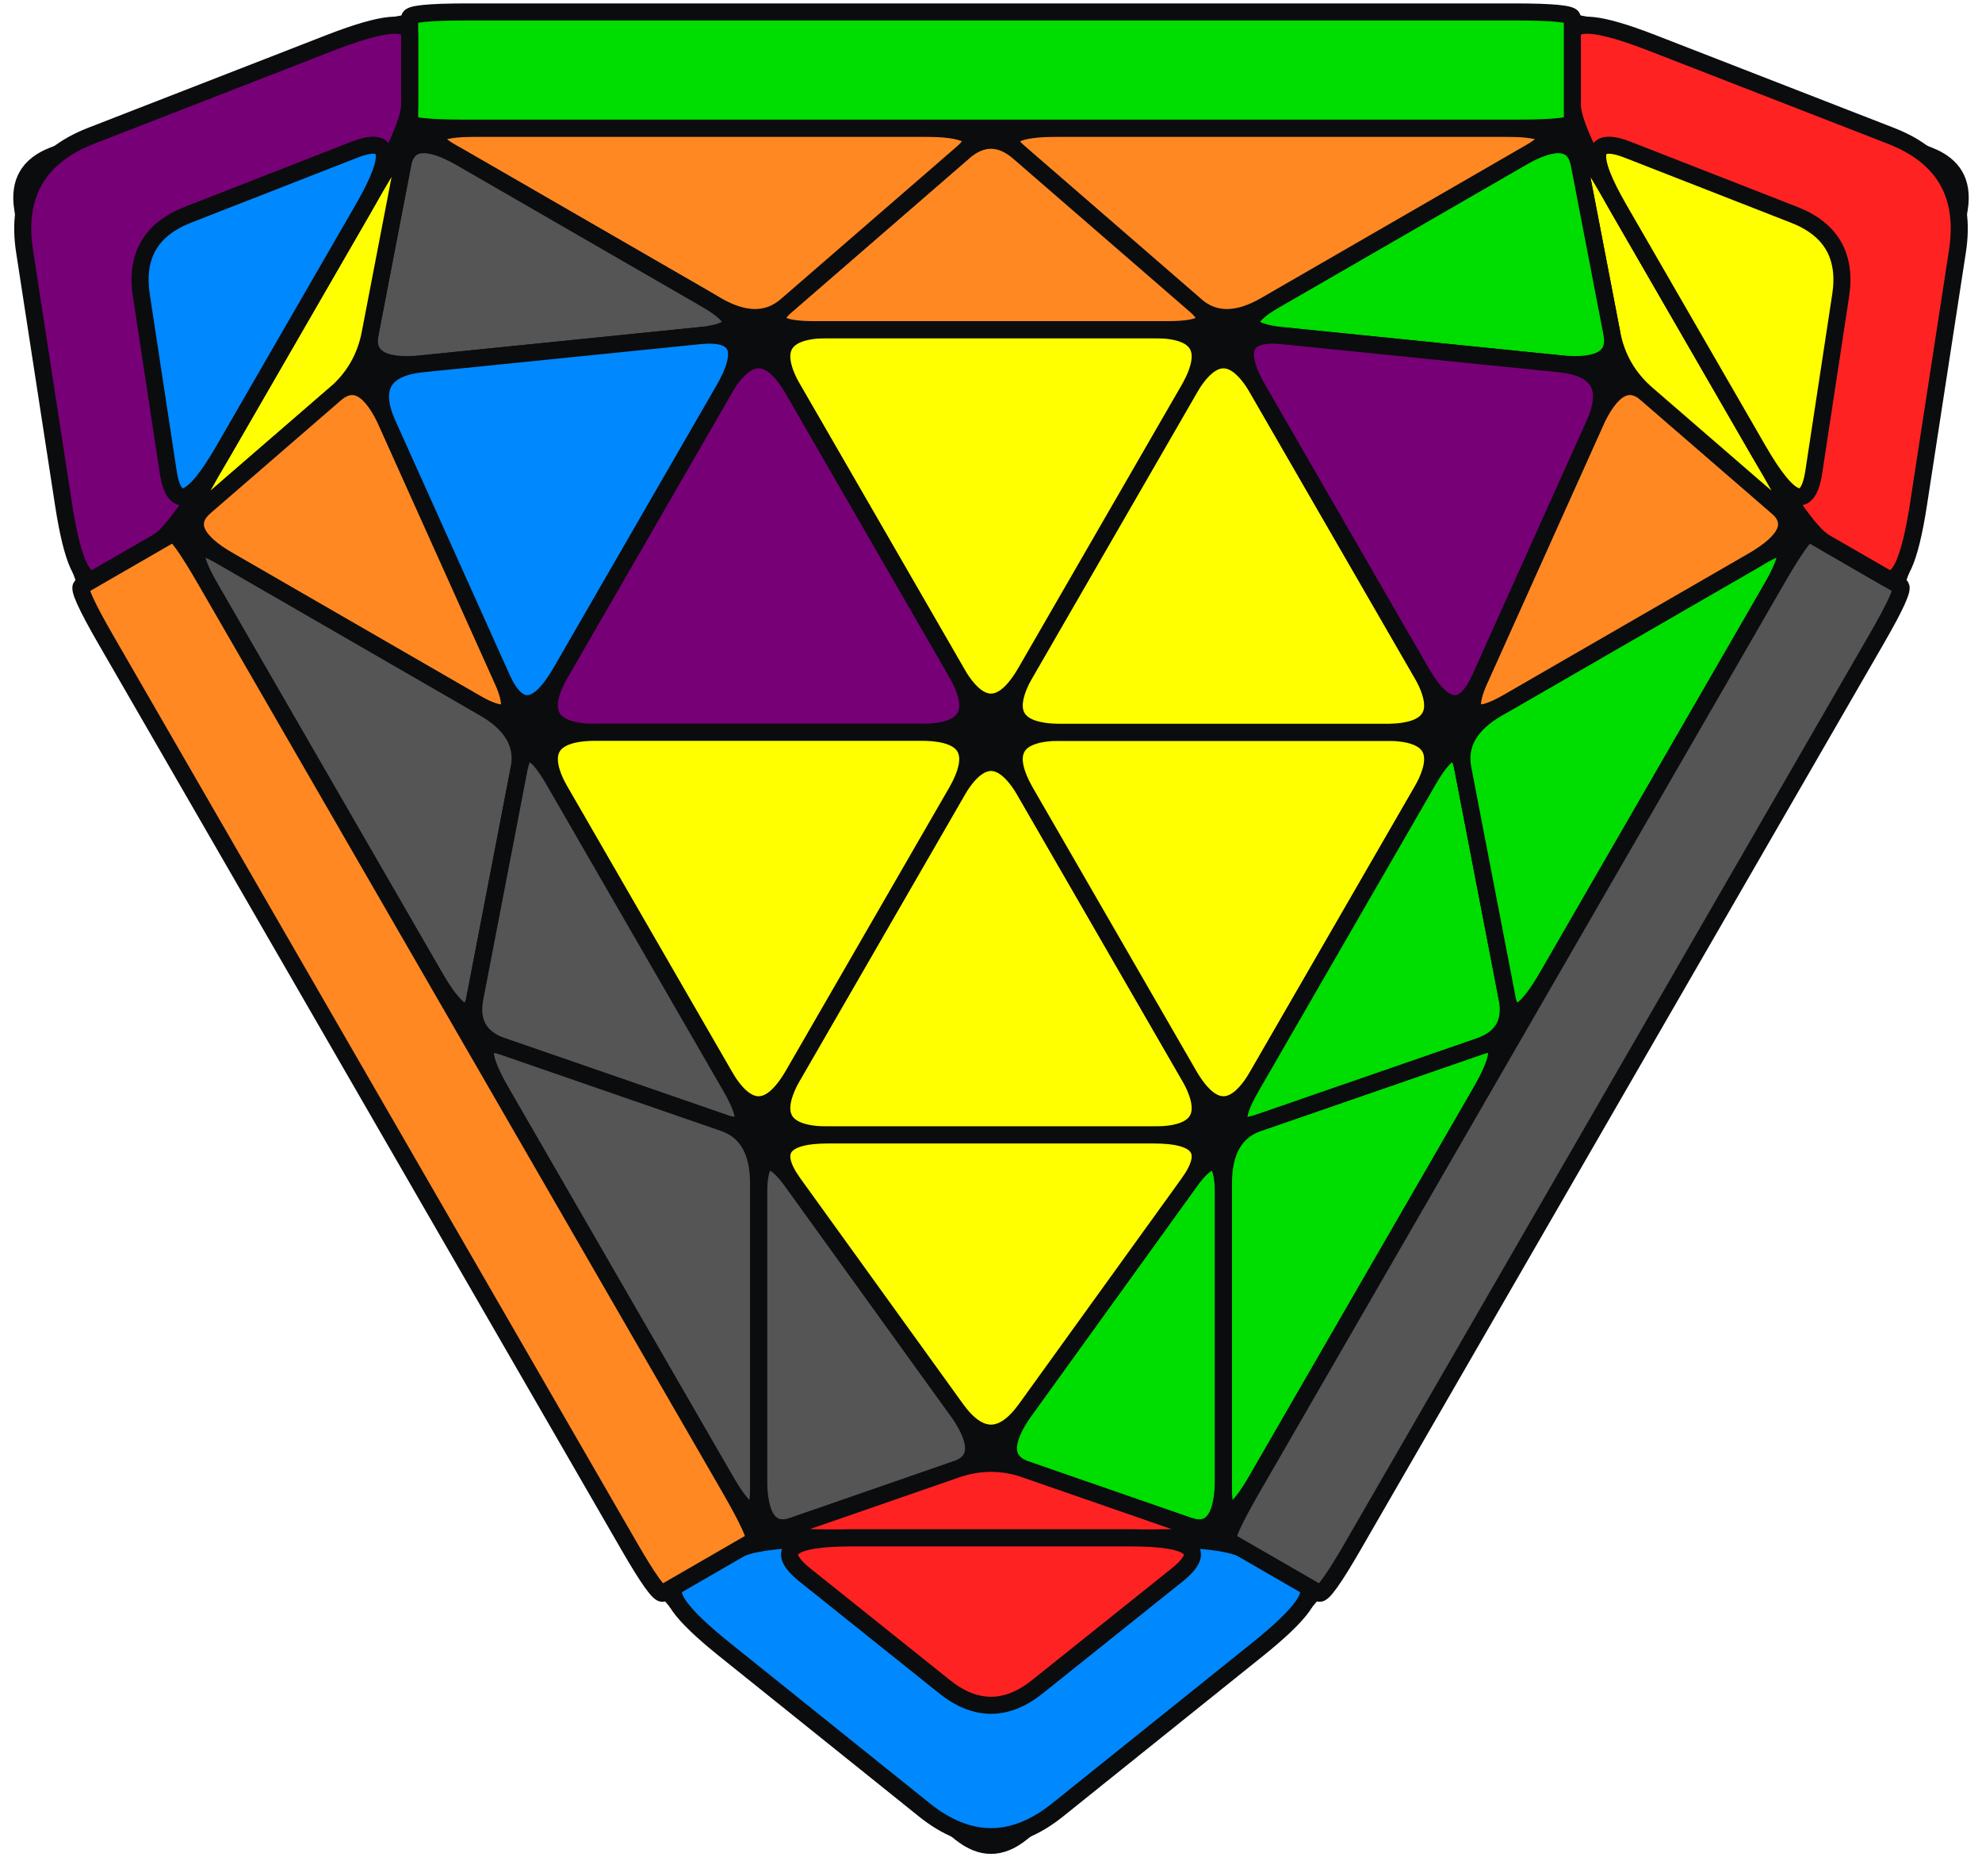
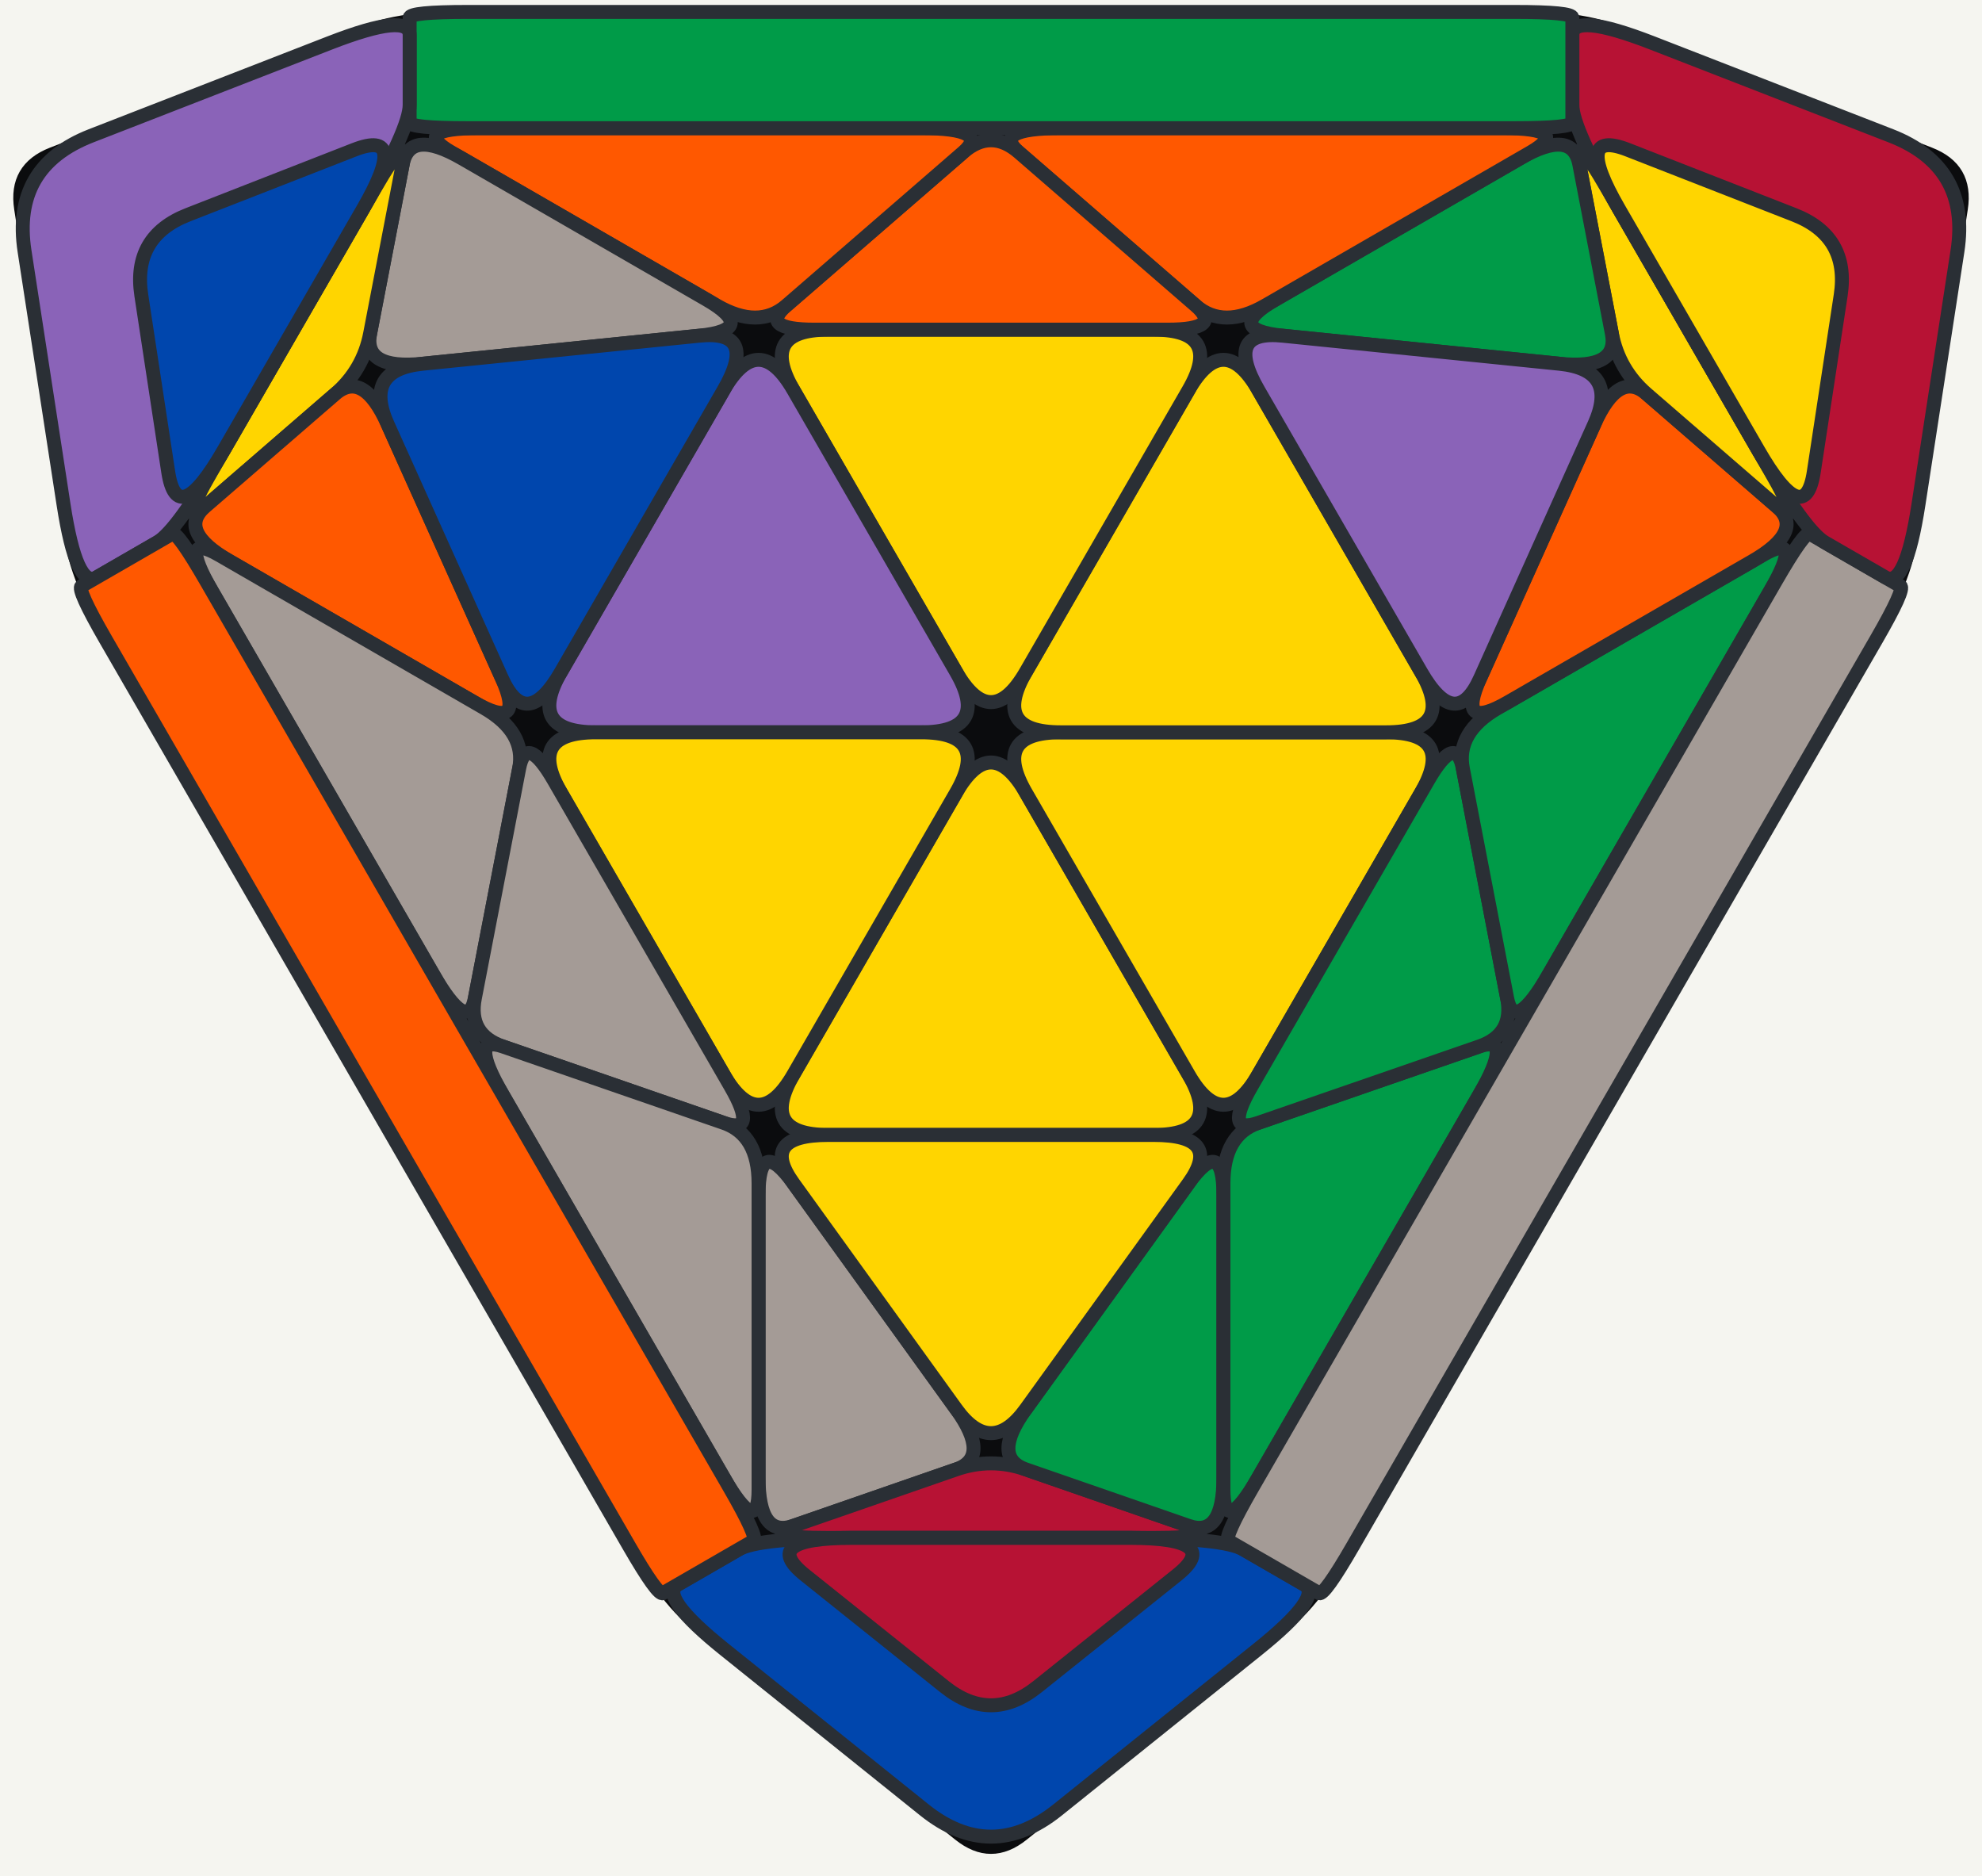
<svg xmlns="http://www.w3.org/2000/svg" viewBox="-12.79 -9.45 25.58 24.2" role="img" aria-label="PF 8 PF case, FTO 3-Look L3T case diagram">
+   <rect x="-14.79" y="-11.45" width="29.58" height="28.2" fill="#f5f5f0" rx="2.5" />
  <path d="M-3.869 11.491L-0.430 14.251Q0.000 14.596,0.430 14.251L3.869 11.491 L0.430 14.251L3.869 11.491Q4.299 11.146,5.049 9.847L11.052 -0.550 L5.049 9.847L11.052 -0.550Q11.802 -1.850,11.886 -2.395L12.557 -6.753 L11.886 -2.395L12.557 -6.753Q12.641 -7.298,12.127 -7.498L8.017 -9.096 L12.127 -7.498L8.017 -9.096Q7.503 -9.296,6.003 -9.296L-6.003 -9.296 L6.003 -9.296L-6.003 -9.296Q-7.503 -9.296,-8.017 -9.096L-12.127 -7.498 L-8.017 -9.096L-12.127 -7.498Q-12.641 -7.298,-12.557 -6.753L-11.886 -2.395 L-12.557 -6.753L-11.886 -2.395Q-11.802 -1.850,-11.052 -0.550L-5.049 9.847 L-11.052 -0.550L-5.049 9.847Q-4.299 11.146,-3.869 11.491L-0.430 14.251Z" fill="#0b0c0e" stroke="#0b0c0e" stroke-width="0.1" stroke-linejoin="round" />
-   <path d="M-0.450 0.779L-2.550 4.417Q-3.000 5.196,-2.100 5.196L2.100 5.196 L-2.100 5.196L2.100 5.196Q3.000 5.196,2.550 4.417L0.450 0.779 L2.550 4.417L0.450 0.779Q0.000 0.000,-0.450 0.779L-2.550 4.417Z" fill="#ff0" stroke="#0b0c0e" stroke-width="0.22" stroke-linejoin="round" />
-   <path d="M-3.000 5.976L-3.000 9.616Q-3.000 10.396,-2.550 10.240L-0.450 9.512 L-2.550 10.240L-0.450 9.512Q0.000 9.356,-0.450 8.732L-2.550 5.820 L-0.450 8.732L-2.550 5.820Q-3.000 5.196,-3.000 5.976L-3.000 9.616Z" fill="#555" stroke="#0b0c0e" stroke-width="0.22" stroke-linejoin="round" />
-   <path d="M-2.100 10.396L2.100 10.396Q3.000 10.396,2.550 10.240L0.450 9.512 L2.550 10.240L0.450 9.512Q0.000 9.356,-0.450 9.512L-2.550 10.240 L-0.450 9.512L-2.550 10.240Q-3.000 10.396,-2.100 10.396L2.100 10.396Z" fill="#f22" stroke="#0b0c0e" stroke-width="0.22" stroke-linejoin="round" />
-   <path d="M3.000 9.616L3.000 5.976Q3.000 5.196,2.550 5.820L0.450 8.732 L2.550 5.820L0.450 8.732Q0.000 9.356,0.450 9.512L2.550 10.240 L0.450 9.512L2.550 10.240Q3.000 10.396,3.000 9.616L3.000 5.976Z" fill="#0d0" stroke="#0b0c0e" stroke-width="0.22" stroke-linejoin="round" />
-   <path d="M2.100 5.196L-2.100 5.196Q-3.000 5.196,-2.550 5.820L-0.450 8.732 L-2.550 5.820L-0.450 8.732Q0.000 9.356,0.450 8.732L2.550 5.820 L0.450 8.732L2.550 5.820Q3.000 5.196,2.100 5.196L-2.100 5.196Z" fill="#ff0" stroke="#0b0c0e" stroke-width="0.22" stroke-linejoin="round" />
-   <path d="M0.450 0.779L2.550 4.417Q3.000 5.196,3.450 4.417L5.550 0.779 L3.450 4.417L5.550 0.779Q6.000 0.000,5.100 0.000L0.900 0.000 L5.100 0.000L0.900 0.000Q0.000 0.000,0.450 0.779L2.550 4.417Z" fill="#ff0" stroke="#0b0c0e" stroke-width="0.22" stroke-linejoin="round" />
-   <path d="M3.000 5.820L3.000 9.772Q3.000 10.396,3.450 9.616L6.301 4.678 L3.450 9.616L6.301 4.678Q6.752 3.898,6.301 4.054L3.450 5.040 L6.301 4.054L3.450 5.040Q3.000 5.196,3.000 5.820L3.000 9.772Z" fill="#0d0" stroke="#0b0c0e" stroke-width="0.22" stroke-linejoin="round" />
-   <path d="M5.640 0.624L3.360 4.573Q3.000 5.196,3.450 5.040L6.301 4.054 L3.450 5.040L6.301 4.054Q6.752 3.898,6.661 3.430L6.090 0.468 L6.661 3.430L6.090 0.468Q6.000 0.000,5.640 0.624L3.360 4.573Z" fill="#0d0" stroke="#0b0c0e" stroke-width="0.22" stroke-linejoin="round" />
-   <path d="M6.090 0.468L6.661 3.430Q6.752 3.898,7.202 3.118L10.053 -1.820 L7.202 3.118L10.053 -1.820Q10.503 -2.600,9.963 -2.288L6.540 -0.312 L9.963 -2.288L6.540 -0.312Q6.000 0.000,6.090 0.468L6.661 3.430Z" fill="#0d0" stroke="#0b0c0e" stroke-width="0.22" stroke-linejoin="round" />
-   <path d="M-3.260 10.546L-4.039 10.996Q-4.299 11.146,-3.439 11.836L-0.860 13.906 L-3.439 11.836L-0.860 13.906Q0.000 14.596,0.860 13.906L3.439 11.836 L0.860 13.906L3.439 11.836Q4.299 11.146,4.039 10.996L3.260 10.546 L4.039 10.996L3.260 10.546Q3.000 10.396,1.800 10.396L-1.800 10.396 L1.800 10.396L-1.800 10.396Q-3.000 10.396,-3.260 10.546L-4.039 10.996Z" fill="#08f" stroke="#0b0c0e" stroke-width="0.22" stroke-linejoin="round" />
-   <path d="M-2.400 10.876L-0.600 12.316Q0.000 12.796,0.600 12.316L2.400 10.876 L0.600 12.316L2.400 10.876Q3.000 10.396,1.800 10.396L-1.800 10.396 L1.800 10.396L-1.800 10.396Q-3.000 10.396,-2.400 10.876L-0.600 12.316Z" fill="#f22" stroke="#0b0c0e" stroke-width="0.22" stroke-linejoin="round" />
-   <path d="M3.065 10.434L4.234 11.109Q4.299 11.146,4.674 10.496L11.427 -1.200 L4.674 10.496L11.427 -1.200Q11.802 -1.850,11.737 -1.887L10.568 -2.562 L11.737 -1.887L10.568 -2.562Q10.503 -2.600,10.128 -1.950L3.375 9.746 L10.128 -1.950L3.375 9.746Q3.000 10.396,3.065 10.434L4.234 11.109Z" fill="#555" stroke="#0b0c0e" stroke-width="0.22" stroke-linejoin="round" />
-   <path d="M0.900 0.000L5.100 0.000Q6.000 0.000,5.550 -0.779L3.450 -4.417 L5.550 -0.779L3.450 -4.417Q3.000 -5.196,2.550 -4.417L0.450 -0.779 L2.550 -4.417L0.450 -0.779Q-0.000 -0.000,0.900 0.000L5.100 0.000Z" fill="#ff0" stroke="#0b0c0e" stroke-width="0.22" stroke-linejoin="round" />
-   <path d="M6.675 -0.390L9.828 -2.210Q10.503 -2.600,10.143 -2.912L8.463 -4.366 L10.143 -2.912L8.463 -4.366Q8.103 -4.678,7.787 -3.976L6.315 -0.702 L7.787 -3.976L6.315 -0.702Q6.000 0.000,6.675 -0.390L9.828 -2.210Z" fill="#f82" stroke="#0b0c0e" stroke-width="0.22" stroke-linejoin="round" />
-   <path d="M10.053 -3.379L7.953 -7.017Q7.503 -7.796,7.593 -7.328L8.013 -5.146 L7.593 -7.328L8.013 -5.146Q8.103 -4.678,8.463 -4.366L10.143 -2.912 L8.463 -4.366L10.143 -2.912Q10.503 -2.600,10.053 -3.379L7.953 -7.017Z" fill="#ff0" stroke="#0b0c0e" stroke-width="0.22" stroke-linejoin="round" />
-   <path d="M6.828 -7.406L3.675 -5.586Q3.000 -5.196,3.765 -5.118L7.337 -4.756 L3.765 -5.118L7.337 -4.756Q8.103 -4.678,8.013 -5.146L7.593 -7.328 L8.013 -5.146L7.593 -7.328Q7.503 -7.796,6.828 -7.406L3.675 -5.586Z" fill="#0d0" stroke="#0b0c0e" stroke-width="0.22" stroke-linejoin="round" />
-   <path d="M3.450 -4.417L5.550 -0.779Q6.000 0.000,6.315 -0.702L7.787 -3.976 L6.315 -0.702L7.787 -3.976Q8.103 -4.678,7.337 -4.756L3.765 -5.118 L7.337 -4.756L3.765 -5.118Q3.000 -5.196,3.450 -4.417L5.550 -0.779Z" fill="#707" stroke="#0b0c0e" stroke-width="0.22" stroke-linejoin="round" />
-   <path d="M0.450 -0.779L2.550 -4.417Q3.000 -5.196,2.100 -5.196L-2.100 -5.196 L2.100 -5.196L-2.100 -5.196Q-3.000 -5.196,-2.550 -4.417L-0.450 -0.779 L-2.550 -4.417L-0.450 -0.779Q-0.000 -0.000,0.450 -0.779L2.550 -4.417Z" fill="#ff0" stroke="#0b0c0e" stroke-width="0.22" stroke-linejoin="round" />
-   <path d="M3.540 -5.508L6.963 -7.484Q7.503 -7.796,6.603 -7.796L0.900 -7.796 L6.603 -7.796L0.900 -7.796Q0.000 -7.796,0.360 -7.484L2.640 -5.508 L0.360 -7.484L2.640 -5.508Q3.000 -5.196,3.540 -5.508L6.963 -7.484Z" fill="#f82" stroke="#0b0c0e" stroke-width="0.22" stroke-linejoin="round" />
-   <path d="M-2.280 -5.196L2.280 -5.196Q3.000 -5.196,2.640 -5.508L0.360 -7.484 L2.640 -5.508L0.360 -7.484Q0.000 -7.796,-0.360 -7.484L-2.640 -5.508 L-0.360 -7.484L-2.640 -5.508Q-3.000 -5.196,-2.280 -5.196L2.280 -5.196Z" fill="#f82" stroke="#0b0c0e" stroke-width="0.22" stroke-linejoin="round" />
-   <path d="M-2.640 -5.508L-0.360 -7.484Q0.000 -7.796,-0.900 -7.796L-6.603 -7.796 L-0.900 -7.796L-6.603 -7.796Q-7.503 -7.796,-6.963 -7.484L-3.540 -5.508 L-6.963 -7.484L-3.540 -5.508Q-3.000 -5.196,-2.640 -5.508L-0.360 -7.484Z" fill="#f82" stroke="#0b0c0e" stroke-width="0.22" stroke-linejoin="round" />
-   <path d="M10.763 -2.450L11.543 -2.000Q11.802 -1.850,11.970 -2.940L12.473 -6.208 L11.970 -2.940L12.473 -6.208Q12.641 -7.298,11.613 -7.698L8.531 -8.897 L11.613 -7.698L8.531 -8.897Q7.503 -9.296,7.503 -8.996L7.503 -8.096 L7.503 -8.996L7.503 -8.096Q7.503 -7.796,8.103 -6.757L9.903 -3.639 L8.103 -6.757L9.903 -3.639Q10.503 -2.600,10.763 -2.450L11.543 -2.000Z" fill="#f22" stroke="#0b0c0e" stroke-width="0.22" stroke-linejoin="round" />
-   <path d="M10.619 -3.360L10.966 -5.638Q11.082 -6.398,10.366 -6.678L8.219 -7.517 L10.366 -6.678L8.219 -7.517Q7.503 -7.796,8.103 -6.757L9.903 -3.639 L8.103 -6.757L9.903 -3.639Q10.503 -2.600,10.619 -3.360L10.966 -5.638Z" fill="#ff0" stroke="#0b0c0e" stroke-width="0.22" stroke-linejoin="round" />
-   <path d="M7.503 -7.871L7.503 -9.221Q7.503 -9.296,6.753 -9.296L-6.753 -9.296 L6.753 -9.296L-6.753 -9.296Q-7.503 -9.296,-7.503 -9.221L-7.503 -7.871 L-7.503 -9.221L-7.503 -7.871Q-7.503 -7.796,-6.753 -7.796L6.753 -7.796 L-6.753 -7.796L6.753 -7.796Q7.503 -7.796,7.503 -7.871L7.503 -9.221Z" fill="#0d0" stroke="#0b0c0e" stroke-width="0.22" stroke-linejoin="round" />
-   <path d="M-0.450 -0.779L-2.550 -4.417Q-3.000 -5.196,-3.450 -4.417L-5.550 -0.779 L-3.450 -4.417L-5.550 -0.779Q-6.000 0.000,-5.100 0.000L-0.900 0.000 L-5.100 0.000L-0.900 0.000Q0.000 0.000,-0.450 -0.779L-2.550 -4.417Z" fill="#707" stroke="#0b0c0e" stroke-width="0.22" stroke-linejoin="round" />
-   <path d="M-3.675 -5.586L-6.828 -7.406Q-7.503 -7.796,-7.593 -7.328L-8.013 -5.146 L-7.593 -7.328L-8.013 -5.146Q-8.103 -4.678,-7.337 -4.756L-3.765 -5.118 L-7.337 -4.756L-3.765 -5.118Q-3.000 -5.196,-3.675 -5.586L-6.828 -7.406Z" fill="#555" stroke="#0b0c0e" stroke-width="0.22" stroke-linejoin="round" />
-   <path d="M-7.953 -7.017L-10.053 -3.379Q-10.503 -2.600,-10.143 -2.912L-8.463 -4.366 L-10.143 -2.912L-8.463 -4.366Q-8.103 -4.678,-8.013 -5.146L-7.593 -7.328 L-8.013 -5.146L-7.593 -7.328Q-7.503 -7.796,-7.953 -7.017L-10.053 -3.379Z" fill="#ff0" stroke="#0b0c0e" stroke-width="0.22" stroke-linejoin="round" />
-   <path d="M-9.828 -2.210L-6.675 -0.390Q-6.000 0.000,-6.315 -0.702L-7.787 -3.976 L-6.315 -0.702L-7.787 -3.976Q-8.103 -4.678,-8.463 -4.366L-10.143 -2.912 L-8.463 -4.366L-10.143 -2.912Q-10.503 -2.600,-9.828 -2.210L-6.675 -0.390Z" fill="#f82" stroke="#0b0c0e" stroke-width="0.22" stroke-linejoin="round" />
-   <path d="M-5.550 -0.779L-3.450 -4.417Q-3.000 -5.196,-3.765 -5.118L-7.337 -4.756 L-3.765 -5.118L-7.337 -4.756Q-8.103 -4.678,-7.787 -3.976L-6.315 -0.702 L-7.787 -3.976L-6.315 -0.702Q-6.000 0.000,-5.550 -0.779L-3.450 -4.417Z" fill="#08f" stroke="#0b0c0e" stroke-width="0.22" stroke-linejoin="round" />
-   <path d="M-0.900 0.000L-5.100 0.000Q-6.000 0.000,-5.550 0.779L-3.450 4.417 L-5.550 0.779L-3.450 4.417Q-3.000 5.196,-2.550 4.417L-0.450 0.779 L-2.550 4.417L-0.450 0.779Q0.000 0.000,-0.900 0.000L-5.100 0.000Z" fill="#ff0" stroke="#0b0c0e" stroke-width="0.22" stroke-linejoin="round" />
-   <path d="M-6.540 -0.312L-9.963 -2.288Q-10.503 -2.600,-10.053 -1.820L-7.202 3.118 L-10.053 -1.820L-7.202 3.118Q-6.752 3.898,-6.661 3.430L-6.090 0.468 L-6.661 3.430L-6.090 0.468Q-6.000 0.000,-6.540 -0.312L-9.963 -2.288Z" fill="#555" stroke="#0b0c0e" stroke-width="0.22" stroke-linejoin="round" />
-   <path d="M-3.360 4.573L-5.640 0.624Q-6.000 0.000,-6.090 0.468L-6.661 3.430 L-6.090 0.468L-6.661 3.430Q-6.752 3.898,-6.301 4.054L-3.450 5.040 L-6.301 4.054L-3.450 5.040Q-3.000 5.196,-3.360 4.573L-5.640 0.624Z" fill="#555" stroke="#0b0c0e" stroke-width="0.22" stroke-linejoin="round" />
-   <path d="M-3.450 5.040L-6.301 4.054Q-6.752 3.898,-6.301 4.678L-3.450 9.616 L-6.301 4.678L-3.450 9.616Q-3.000 10.396,-3.000 9.772L-3.000 5.820 L-3.000 9.772L-3.000 5.820Q-3.000 5.196,-3.450 5.040L-6.301 4.054Z" fill="#555" stroke="#0b0c0e" stroke-width="0.22" stroke-linejoin="round" />
-   <path d="M-7.503 -8.096L-7.503 -8.996Q-7.503 -9.296,-8.531 -8.897L-11.613 -7.698 L-8.531 -8.897L-11.613 -7.698Q-12.641 -7.298,-12.473 -6.208L-11.970 -2.940 L-12.473 -6.208L-11.970 -2.940Q-11.802 -1.850,-11.543 -2.000L-10.763 -2.450 L-11.543 -2.000L-10.763 -2.450Q-10.503 -2.600,-9.903 -3.639L-8.103 -6.757 L-9.903 -3.639L-8.103 -6.757Q-7.503 -7.796,-7.503 -8.096L-7.503 -8.996Z" fill="#707" stroke="#0b0c0e" stroke-width="0.22" stroke-linejoin="round" />
-   <path d="M-8.219 -7.517L-10.366 -6.678Q-11.082 -6.398,-10.966 -5.638L-10.619 -3.360 L-10.966 -5.638L-10.619 -3.360Q-10.503 -2.600,-9.903 -3.639L-8.103 -6.757 L-9.903 -3.639L-8.103 -6.757Q-7.503 -7.796,-8.219 -7.517L-10.366 -6.678Z" fill="#08f" stroke="#0b0c0e" stroke-width="0.22" stroke-linejoin="round" />
-   <path d="M-10.568 -2.562L-11.737 -1.887Q-11.802 -1.850,-11.427 -1.200L-4.674 10.496 L-11.427 -1.200L-4.674 10.496Q-4.299 11.146,-4.234 11.109L-3.065 10.434 L-4.234 11.109L-3.065 10.434Q-3.000 10.396,-3.375 9.746L-10.128 -1.950 L-3.375 9.746L-10.128 -1.950Q-10.503 -2.600,-10.568 -2.562L-11.737 -1.887Z" fill="#f82" stroke="#0b0c0e" stroke-width="0.22" stroke-linejoin="round" />
+   <path d="M-0.450 0.779L-2.550 4.417Q-3.000 5.196,-2.100 5.196L2.100 5.196 L-2.100 5.196L2.100 5.196Q3.000 5.196,2.550 4.417L0.450 0.779 L2.550 4.417L0.450 0.779Q0.000 0.000,-0.450 0.779L-2.550 4.417Z" fill="#ffd500" stroke="#2a2f35" stroke-width="0.18" stroke-linejoin="round" />
+   <path d="M-3.000 5.976L-3.000 9.616Q-3.000 10.396,-2.550 10.240L-0.450 9.512 L-2.550 10.240L-0.450 9.512Q0.000 9.356,-0.450 8.732L-2.550 5.820 L-0.450 8.732L-2.550 5.820Q-3.000 5.196,-3.000 5.976L-3.000 9.616Z" fill="#a49b96" stroke="#2a2f35" stroke-width="0.18" stroke-linejoin="round" />
+   <path d="M-2.100 10.396L2.100 10.396Q3.000 10.396,2.550 10.240L0.450 9.512 L2.550 10.240L0.450 9.512Q0.000 9.356,-0.450 9.512L-2.550 10.240 L-0.450 9.512L-2.550 10.240Q-3.000 10.396,-2.100 10.396L2.100 10.396Z" fill="#b71234" stroke="#2a2f35" stroke-width="0.18" stroke-linejoin="round" />
+   <path d="M3.000 9.616L3.000 5.976Q3.000 5.196,2.550 5.820L0.450 8.732 L2.550 5.820L0.450 8.732Q0.000 9.356,0.450 9.512L2.550 10.240 L0.450 9.512L2.550 10.240Q3.000 10.396,3.000 9.616L3.000 5.976Z" fill="#009b48" stroke="#2a2f35" stroke-width="0.18" stroke-linejoin="round" />
+   <path d="M2.100 5.196L-2.100 5.196Q-3.000 5.196,-2.550 5.820L-0.450 8.732 L-2.550 5.820L-0.450 8.732Q0.000 9.356,0.450 8.732L2.550 5.820 L0.450 8.732L2.550 5.820Q3.000 5.196,2.100 5.196L-2.100 5.196Z" fill="#ffd500" stroke="#2a2f35" stroke-width="0.18" stroke-linejoin="round" />
+   <path d="M0.450 0.779L2.550 4.417Q3.000 5.196,3.450 4.417L5.550 0.779 L3.450 4.417L5.550 0.779Q6.000 0.000,5.100 0.000L0.900 0.000 L5.100 0.000L0.900 0.000Q0.000 0.000,0.450 0.779L2.550 4.417Z" fill="#ffd500" stroke="#2a2f35" stroke-width="0.18" stroke-linejoin="round" />
+   <path d="M3.000 5.820L3.000 9.772Q3.000 10.396,3.450 9.616L6.301 4.678 L3.450 9.616L6.301 4.678Q6.752 3.898,6.301 4.054L3.450 5.040 L6.301 4.054L3.450 5.040Q3.000 5.196,3.000 5.820L3.000 9.772Z" fill="#009b48" stroke="#2a2f35" stroke-width="0.18" stroke-linejoin="round" />
+   <path d="M5.640 0.624L3.360 4.573Q3.000 5.196,3.450 5.040L6.301 4.054 L3.450 5.040L6.301 4.054Q6.752 3.898,6.661 3.430L6.090 0.468 L6.661 3.430L6.090 0.468Q6.000 0.000,5.640 0.624L3.360 4.573Z" fill="#009b48" stroke="#2a2f35" stroke-width="0.18" stroke-linejoin="round" />
+   <path d="M6.090 0.468L6.661 3.430Q6.752 3.898,7.202 3.118L10.053 -1.820 L7.202 3.118L10.053 -1.820Q10.503 -2.600,9.963 -2.288L6.540 -0.312 L9.963 -2.288L6.540 -0.312Q6.000 0.000,6.090 0.468L6.661 3.430Z" fill="#009b48" stroke="#2a2f35" stroke-width="0.18" stroke-linejoin="round" />
+   <path d="M-3.260 10.546L-4.039 10.996Q-4.299 11.146,-3.439 11.836L-0.860 13.906 L-3.439 11.836L-0.860 13.906Q0.000 14.596,0.860 13.906L3.439 11.836 L0.860 13.906L3.439 11.836Q4.299 11.146,4.039 10.996L3.260 10.546 L4.039 10.996L3.260 10.546Q3.000 10.396,1.800 10.396L-1.800 10.396 L1.800 10.396L-1.800 10.396Q-3.000 10.396,-3.260 10.546L-4.039 10.996Z" fill="#0046ad" stroke="#2a2f35" stroke-width="0.18" stroke-linejoin="round" />
+   <path d="M-2.400 10.876L-0.600 12.316Q0.000 12.796,0.600 12.316L2.400 10.876 L0.600 12.316L2.400 10.876Q3.000 10.396,1.800 10.396L-1.800 10.396 L1.800 10.396L-1.800 10.396Q-3.000 10.396,-2.400 10.876L-0.600 12.316Z" fill="#b71234" stroke="#2a2f35" stroke-width="0.18" stroke-linejoin="round" />
+   <path d="M3.065 10.434L4.234 11.109Q4.299 11.146,4.674 10.496L11.427 -1.200 L4.674 10.496L11.427 -1.200Q11.802 -1.850,11.737 -1.887L10.568 -2.562 L11.737 -1.887L10.568 -2.562Q10.503 -2.600,10.128 -1.950L3.375 9.746 L10.128 -1.950L3.375 9.746Q3.000 10.396,3.065 10.434L4.234 11.109Z" fill="#a49b96" stroke="#2a2f35" stroke-width="0.18" stroke-linejoin="round" />
+   <path d="M0.900 0.000L5.100 0.000Q6.000 0.000,5.550 -0.779L3.450 -4.417 L5.550 -0.779L3.450 -4.417Q3.000 -5.196,2.550 -4.417L0.450 -0.779 L2.550 -4.417L0.450 -0.779Q-0.000 -0.000,0.900 0.000L5.100 0.000Z" fill="#ffd500" stroke="#2a2f35" stroke-width="0.18" stroke-linejoin="round" />
+   <path d="M6.675 -0.390L9.828 -2.210Q10.503 -2.600,10.143 -2.912L8.463 -4.366 L10.143 -2.912L8.463 -4.366Q8.103 -4.678,7.787 -3.976L6.315 -0.702 L7.787 -3.976L6.315 -0.702Q6.000 0.000,6.675 -0.390L9.828 -2.210Z" fill="#ff5800" stroke="#2a2f35" stroke-width="0.18" stroke-linejoin="round" />
+   <path d="M10.053 -3.379L7.953 -7.017Q7.503 -7.796,7.593 -7.328L8.013 -5.146 L7.593 -7.328L8.013 -5.146Q8.103 -4.678,8.463 -4.366L10.143 -2.912 L8.463 -4.366L10.143 -2.912Q10.503 -2.600,10.053 -3.379L7.953 -7.017Z" fill="#ffd500" stroke="#2a2f35" stroke-width="0.18" stroke-linejoin="round" />
+   <path d="M6.828 -7.406L3.675 -5.586Q3.000 -5.196,3.765 -5.118L7.337 -4.756 L3.765 -5.118L7.337 -4.756Q8.103 -4.678,8.013 -5.146L7.593 -7.328 L8.013 -5.146L7.593 -7.328Q7.503 -7.796,6.828 -7.406L3.675 -5.586Z" fill="#009b48" stroke="#2a2f35" stroke-width="0.18" stroke-linejoin="round" />
+   <path d="M3.450 -4.417L5.550 -0.779Q6.000 0.000,6.315 -0.702L7.787 -3.976 L6.315 -0.702L7.787 -3.976Q8.103 -4.678,7.337 -4.756L3.765 -5.118 L7.337 -4.756L3.765 -5.118Q3.000 -5.196,3.450 -4.417L5.550 -0.779Z" fill="#8a63b8" stroke="#2a2f35" stroke-width="0.18" stroke-linejoin="round" />
+   <path d="M0.450 -0.779L2.550 -4.417Q3.000 -5.196,2.100 -5.196L-2.100 -5.196 L2.100 -5.196L-2.100 -5.196Q-3.000 -5.196,-2.550 -4.417L-0.450 -0.779 L-2.550 -4.417L-0.450 -0.779Q-0.000 -0.000,0.450 -0.779L2.550 -4.417Z" fill="#ffd500" stroke="#2a2f35" stroke-width="0.18" stroke-linejoin="round" />
+   <path d="M3.540 -5.508L6.963 -7.484Q7.503 -7.796,6.603 -7.796L0.900 -7.796 L6.603 -7.796L0.900 -7.796Q0.000 -7.796,0.360 -7.484L2.640 -5.508 L0.360 -7.484L2.640 -5.508Q3.000 -5.196,3.540 -5.508L6.963 -7.484Z" fill="#ff5800" stroke="#2a2f35" stroke-width="0.18" stroke-linejoin="round" />
+   <path d="M-2.280 -5.196L2.280 -5.196Q3.000 -5.196,2.640 -5.508L0.360 -7.484 L2.640 -5.508L0.360 -7.484Q0.000 -7.796,-0.360 -7.484L-2.640 -5.508 L-0.360 -7.484L-2.640 -5.508Q-3.000 -5.196,-2.280 -5.196L2.280 -5.196Z" fill="#ff5800" stroke="#2a2f35" stroke-width="0.18" stroke-linejoin="round" />
+   <path d="M-2.640 -5.508L-0.360 -7.484Q0.000 -7.796,-0.900 -7.796L-6.603 -7.796 L-0.900 -7.796L-6.603 -7.796Q-7.503 -7.796,-6.963 -7.484L-3.540 -5.508 L-6.963 -7.484L-3.540 -5.508Q-3.000 -5.196,-2.640 -5.508L-0.360 -7.484Z" fill="#ff5800" stroke="#2a2f35" stroke-width="0.18" stroke-linejoin="round" />
+   <path d="M10.763 -2.450L11.543 -2.000Q11.802 -1.850,11.970 -2.940L12.473 -6.208 L11.970 -2.940L12.473 -6.208Q12.641 -7.298,11.613 -7.698L8.531 -8.897 L11.613 -7.698L8.531 -8.897Q7.503 -9.296,7.503 -8.996L7.503 -8.096 L7.503 -8.996L7.503 -8.096Q7.503 -7.796,8.103 -6.757L9.903 -3.639 L8.103 -6.757L9.903 -3.639Q10.503 -2.600,10.763 -2.450L11.543 -2.000Z" fill="#b71234" stroke="#2a2f35" stroke-width="0.18" stroke-linejoin="round" />
+   <path d="M10.619 -3.360L10.966 -5.638Q11.082 -6.398,10.366 -6.678L8.219 -7.517 L10.366 -6.678L8.219 -7.517Q7.503 -7.796,8.103 -6.757L9.903 -3.639 L8.103 -6.757L9.903 -3.639Q10.503 -2.600,10.619 -3.360L10.966 -5.638Z" fill="#ffd500" stroke="#2a2f35" stroke-width="0.18" stroke-linejoin="round" />
+   <path d="M7.503 -7.871L7.503 -9.221Q7.503 -9.296,6.753 -9.296L-6.753 -9.296 L6.753 -9.296L-6.753 -9.296Q-7.503 -9.296,-7.503 -9.221L-7.503 -7.871 L-7.503 -9.221L-7.503 -7.871Q-7.503 -7.796,-6.753 -7.796L6.753 -7.796 L-6.753 -7.796L6.753 -7.796Q7.503 -7.796,7.503 -7.871L7.503 -9.221Z" fill="#009b48" stroke="#2a2f35" stroke-width="0.18" stroke-linejoin="round" />
+   <path d="M-0.450 -0.779L-2.550 -4.417Q-3.000 -5.196,-3.450 -4.417L-5.550 -0.779 L-3.450 -4.417L-5.550 -0.779Q-6.000 0.000,-5.100 0.000L-0.900 0.000 L-5.100 0.000L-0.900 0.000Q0.000 0.000,-0.450 -0.779L-2.550 -4.417Z" fill="#8a63b8" stroke="#2a2f35" stroke-width="0.18" stroke-linejoin="round" />
+   <path d="M-3.675 -5.586L-6.828 -7.406Q-7.503 -7.796,-7.593 -7.328L-8.013 -5.146 L-7.593 -7.328L-8.013 -5.146Q-8.103 -4.678,-7.337 -4.756L-3.765 -5.118 L-7.337 -4.756L-3.765 -5.118Q-3.000 -5.196,-3.675 -5.586L-6.828 -7.406Z" fill="#a49b96" stroke="#2a2f35" stroke-width="0.18" stroke-linejoin="round" />
+   <path d="M-7.953 -7.017L-10.053 -3.379Q-10.503 -2.600,-10.143 -2.912L-8.463 -4.366 L-10.143 -2.912L-8.463 -4.366Q-8.103 -4.678,-8.013 -5.146L-7.593 -7.328 L-8.013 -5.146L-7.593 -7.328Q-7.503 -7.796,-7.953 -7.017L-10.053 -3.379Z" fill="#ffd500" stroke="#2a2f35" stroke-width="0.18" stroke-linejoin="round" />
+   <path d="M-9.828 -2.210L-6.675 -0.390Q-6.000 0.000,-6.315 -0.702L-7.787 -3.976 L-6.315 -0.702L-7.787 -3.976Q-8.103 -4.678,-8.463 -4.366L-10.143 -2.912 L-8.463 -4.366L-10.143 -2.912Q-10.503 -2.600,-9.828 -2.210L-6.675 -0.390Z" fill="#ff5800" stroke="#2a2f35" stroke-width="0.18" stroke-linejoin="round" />
+   <path d="M-5.550 -0.779L-3.450 -4.417Q-3.000 -5.196,-3.765 -5.118L-7.337 -4.756 L-3.765 -5.118L-7.337 -4.756Q-8.103 -4.678,-7.787 -3.976L-6.315 -0.702 L-7.787 -3.976L-6.315 -0.702Q-6.000 0.000,-5.550 -0.779L-3.450 -4.417Z" fill="#0046ad" stroke="#2a2f35" stroke-width="0.18" stroke-linejoin="round" />
+   <path d="M-0.900 0.000L-5.100 0.000Q-6.000 0.000,-5.550 0.779L-3.450 4.417 L-5.550 0.779L-3.450 4.417Q-3.000 5.196,-2.550 4.417L-0.450 0.779 L-2.550 4.417L-0.450 0.779Q0.000 0.000,-0.900 0.000L-5.100 0.000Z" fill="#ffd500" stroke="#2a2f35" stroke-width="0.18" stroke-linejoin="round" />
+   <path d="M-6.540 -0.312L-9.963 -2.288Q-10.503 -2.600,-10.053 -1.820L-7.202 3.118 L-10.053 -1.820L-7.202 3.118Q-6.752 3.898,-6.661 3.430L-6.090 0.468 L-6.661 3.430L-6.090 0.468Q-6.000 0.000,-6.540 -0.312L-9.963 -2.288Z" fill="#a49b96" stroke="#2a2f35" stroke-width="0.18" stroke-linejoin="round" />
+   <path d="M-3.360 4.573L-5.640 0.624Q-6.000 0.000,-6.090 0.468L-6.661 3.430 L-6.090 0.468L-6.661 3.430Q-6.752 3.898,-6.301 4.054L-3.450 5.040 L-6.301 4.054L-3.450 5.040Q-3.000 5.196,-3.360 4.573L-5.640 0.624Z" fill="#a49b96" stroke="#2a2f35" stroke-width="0.18" stroke-linejoin="round" />
+   <path d="M-3.450 5.040L-6.301 4.054Q-6.752 3.898,-6.301 4.678L-3.450 9.616 L-6.301 4.678L-3.450 9.616Q-3.000 10.396,-3.000 9.772L-3.000 5.820 L-3.000 9.772L-3.000 5.820Q-3.000 5.196,-3.450 5.040L-6.301 4.054Z" fill="#a49b96" stroke="#2a2f35" stroke-width="0.18" stroke-linejoin="round" />
+   <path d="M-7.503 -8.096L-7.503 -8.996Q-7.503 -9.296,-8.531 -8.897L-11.613 -7.698 L-8.531 -8.897L-11.613 -7.698Q-12.641 -7.298,-12.473 -6.208L-11.970 -2.940 L-12.473 -6.208L-11.970 -2.940Q-11.802 -1.850,-11.543 -2.000L-10.763 -2.450 L-11.543 -2.000L-10.763 -2.450Q-10.503 -2.600,-9.903 -3.639L-8.103 -6.757 L-9.903 -3.639L-8.103 -6.757Q-7.503 -7.796,-7.503 -8.096L-7.503 -8.996Z" fill="#8a63b8" stroke="#2a2f35" stroke-width="0.18" stroke-linejoin="round" />
+   <path d="M-8.219 -7.517L-10.366 -6.678Q-11.082 -6.398,-10.966 -5.638L-10.619 -3.360 L-10.966 -5.638L-10.619 -3.360Q-10.503 -2.600,-9.903 -3.639L-8.103 -6.757 L-9.903 -3.639L-8.103 -6.757Q-7.503 -7.796,-8.219 -7.517L-10.366 -6.678Z" fill="#0046ad" stroke="#2a2f35" stroke-width="0.18" stroke-linejoin="round" />
+   <path d="M-10.568 -2.562L-11.737 -1.887Q-11.802 -1.850,-11.427 -1.200L-4.674 10.496 L-11.427 -1.200L-4.674 10.496Q-4.299 11.146,-4.234 11.109L-3.065 10.434 L-4.234 11.109L-3.065 10.434Q-3.000 10.396,-3.375 9.746L-10.128 -1.950 L-3.375 9.746L-10.128 -1.950Q-10.503 -2.600,-10.568 -2.562L-11.737 -1.887Z" fill="#ff5800" stroke="#2a2f35" stroke-width="0.18" stroke-linejoin="round" />
</svg>
